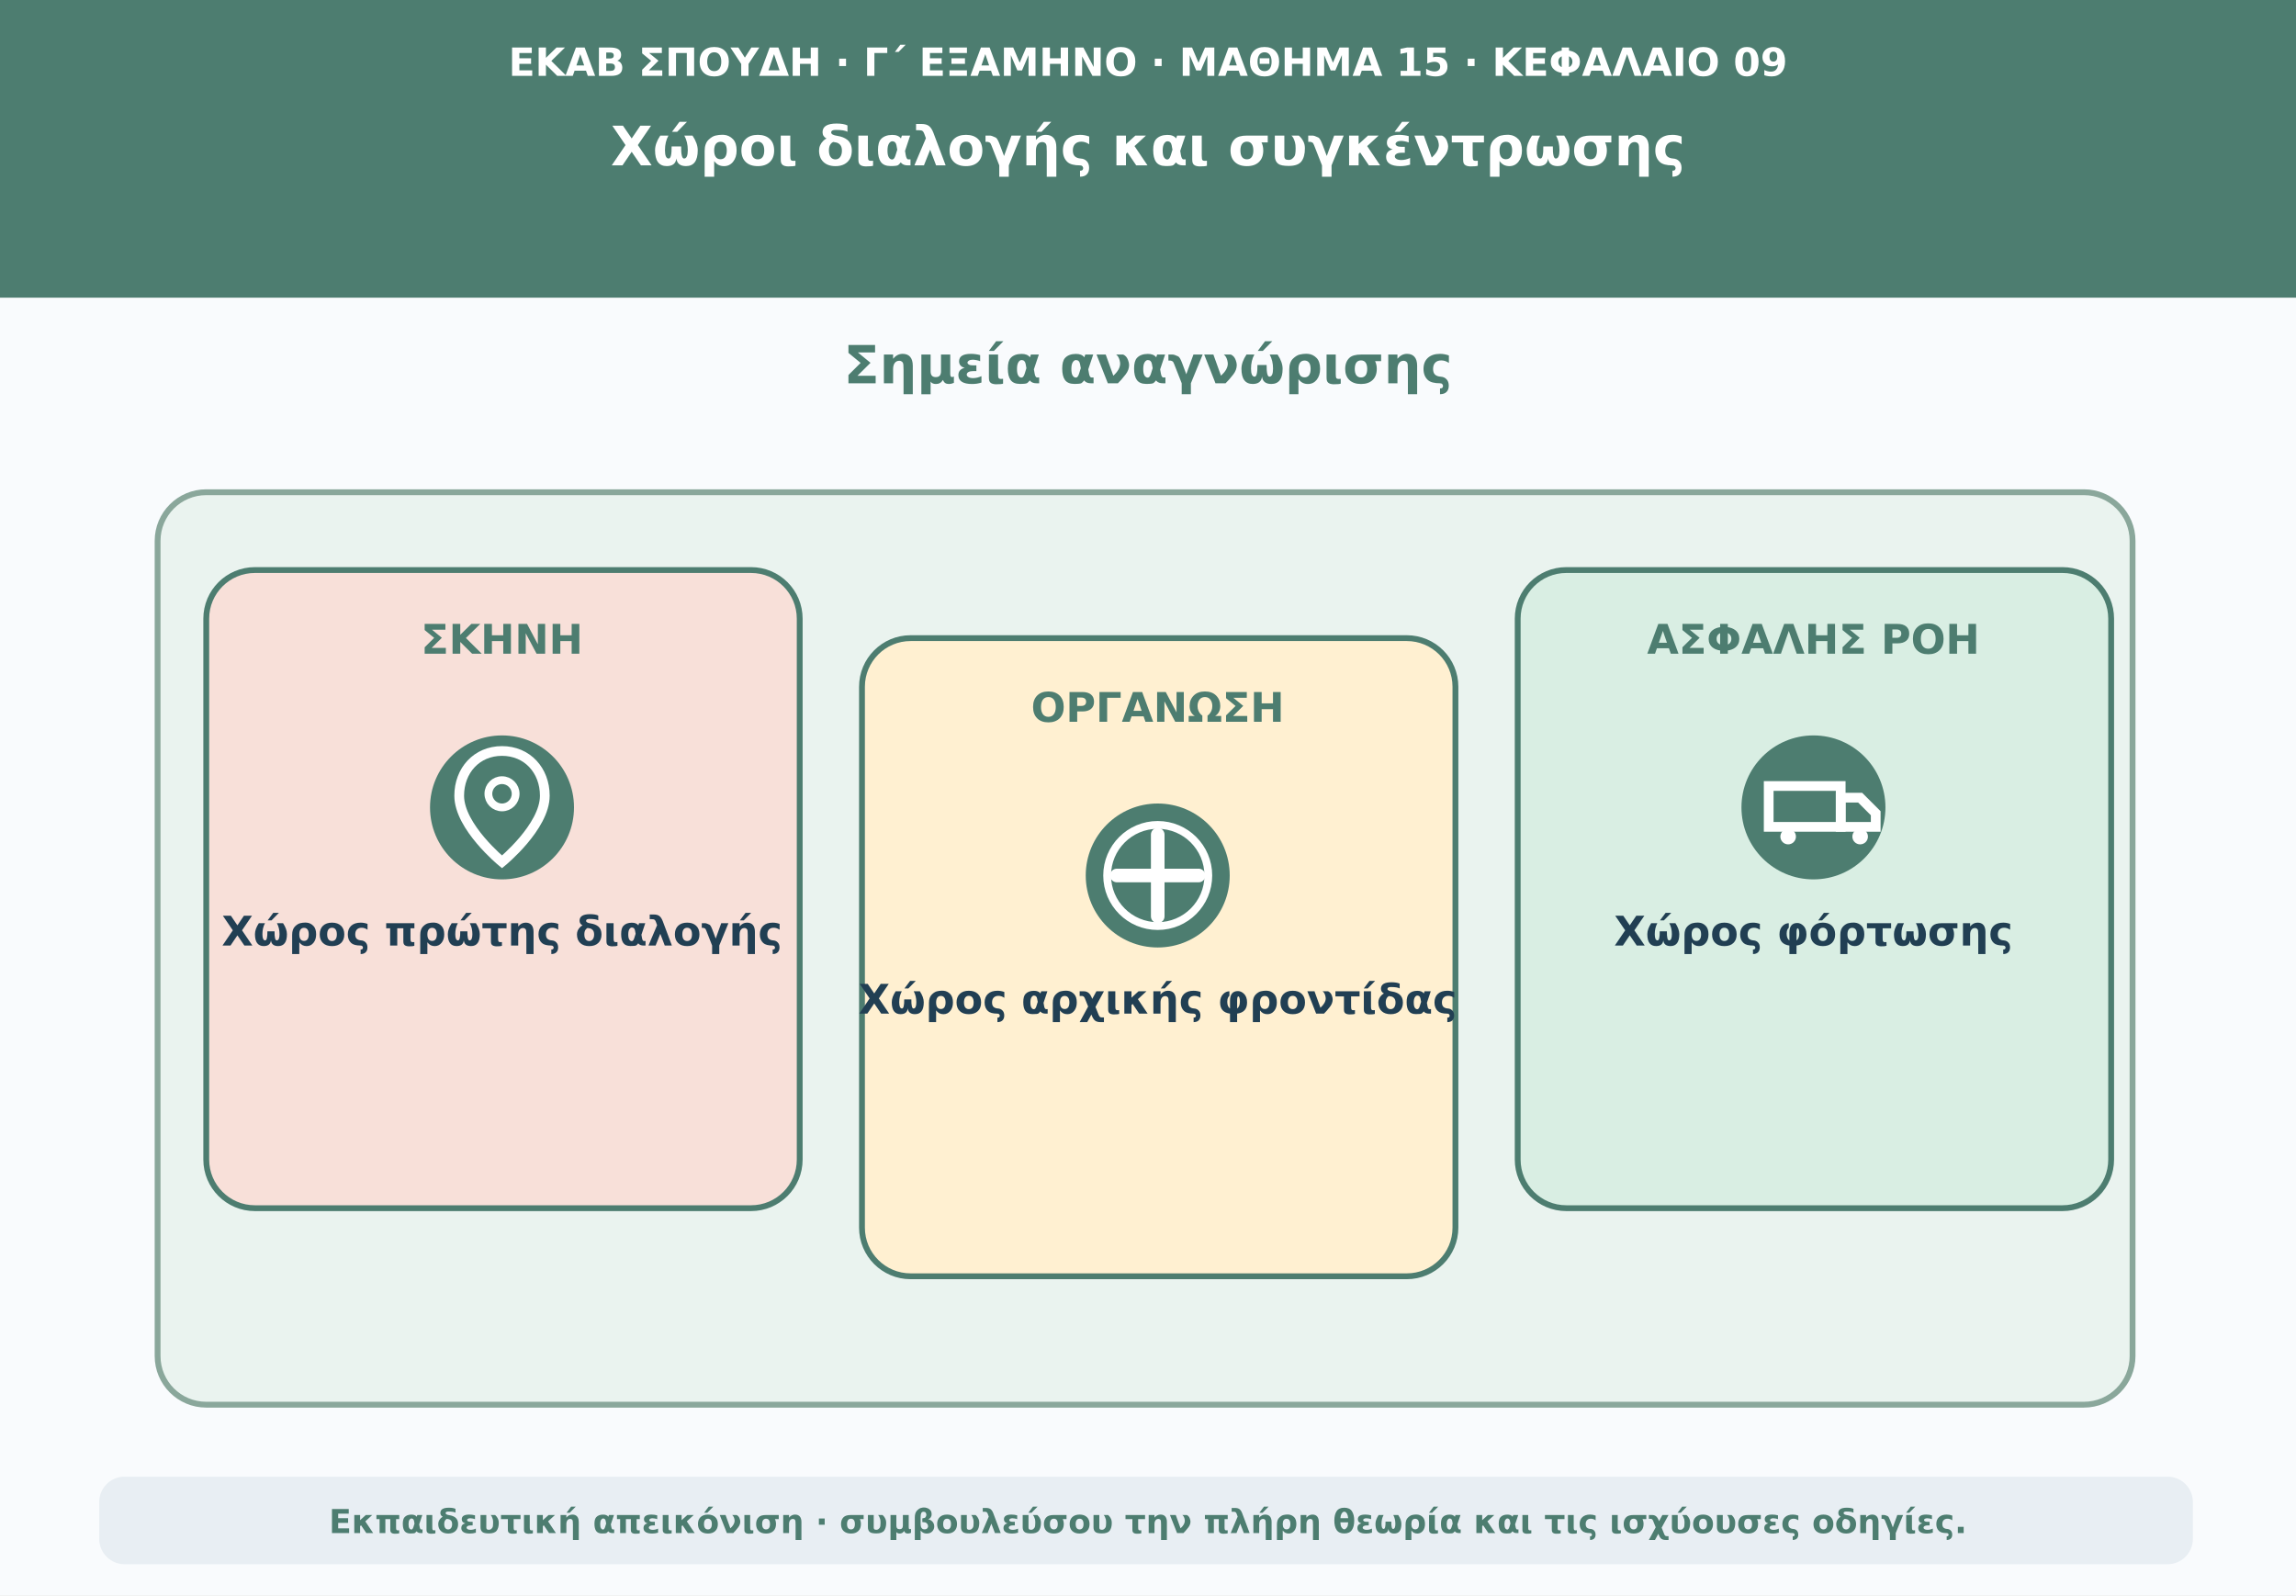
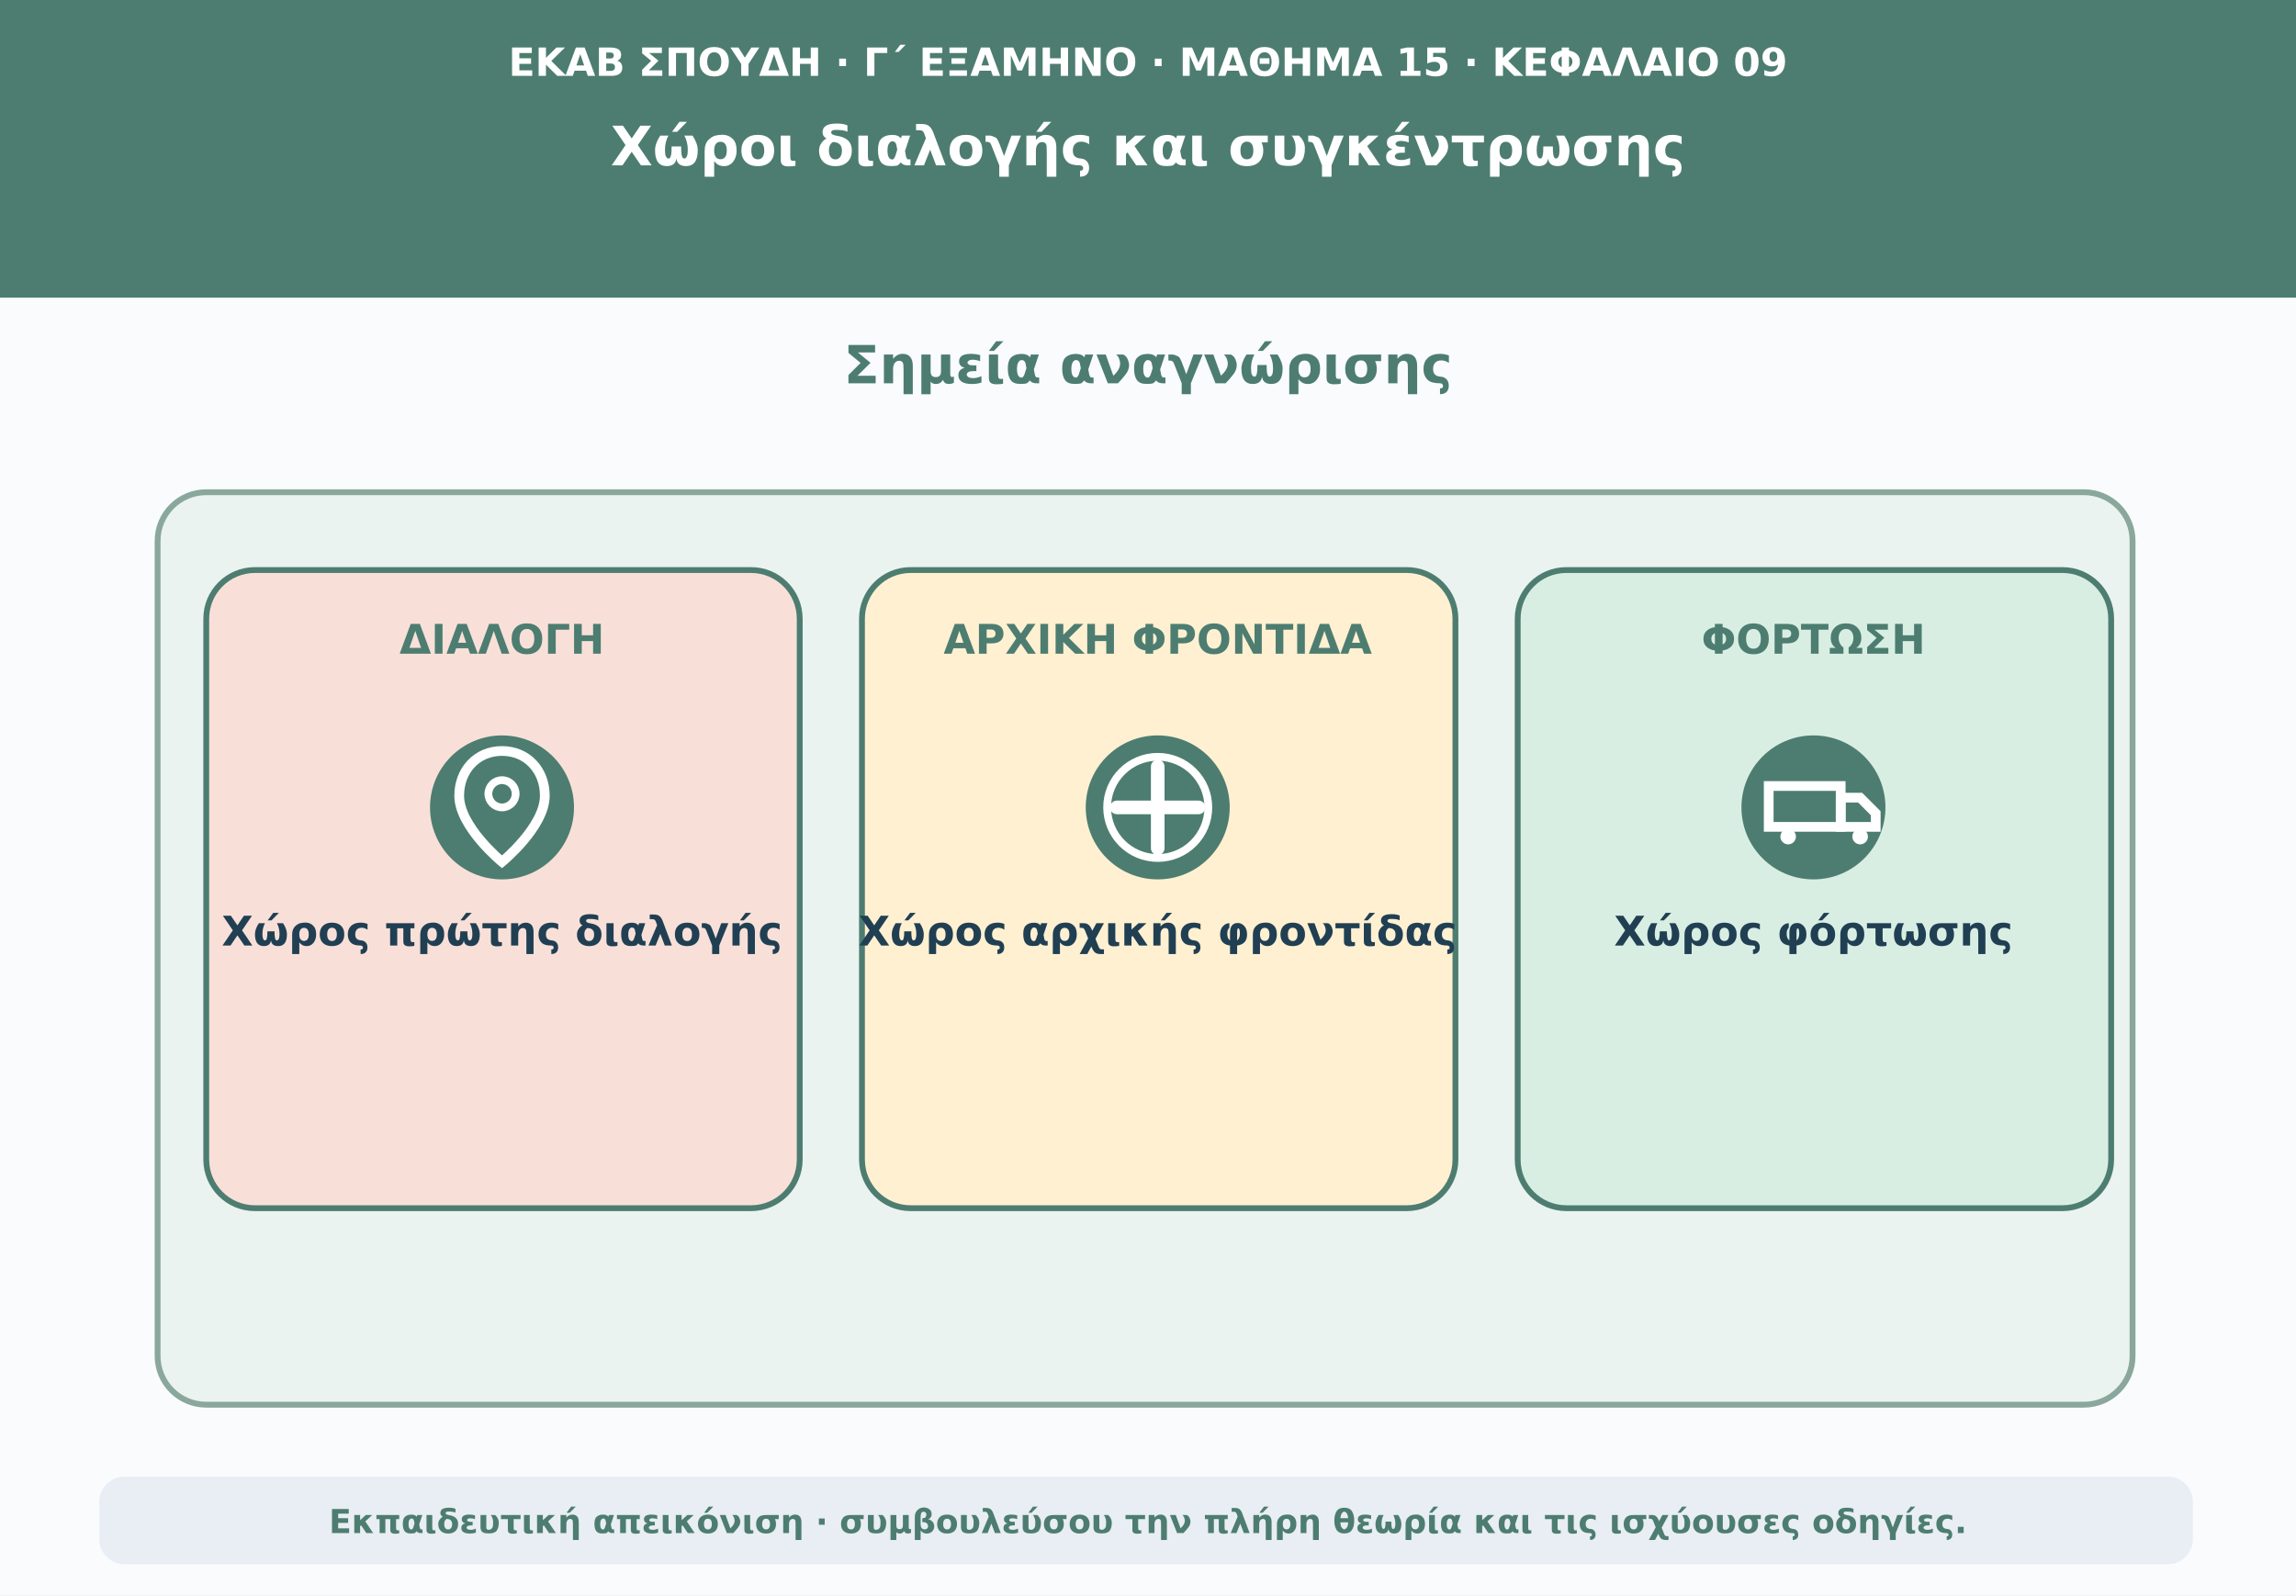
<svg xmlns="http://www.w3.org/2000/svg" viewBox="0 0 1180 820" role="img" aria-labelledby="t d">
  <rect width="1180" height="820" fill="#f9fbfd" />
  <path d="M0 0H1180V153H0Z" fill="#4d7d70" />
  <text x="590" y="39" text-anchor="middle" font-family="DejaVu Sans,Arial,sans-serif" font-size="20" font-weight="690" fill="#ffffff">ΕΚΑΒ ΣΠΟΥΔΗ · Γ΄ ΕΞΑΜΗΝΟ · ΜΑΘΗΜΑ 15 · ΚΕΦΑΛΑΙΟ 09</text>
  <text x="590" y="85" text-anchor="middle" font-family="DejaVu Sans,Arial,sans-serif" font-size="28" font-weight="760" fill="#ffffff">Χώροι διαλογής και συγκέντρωσης</text>
  <text x="590" y="197" text-anchor="middle" font-family="DejaVu Sans,Arial,sans-serif" font-size="27" font-weight="740" fill="#4d7d70">Σημεία αναγνώρισης</text>
  <rect x="81" y="253" width="1015" height="469" rx="25" fill="#eaf3ef" stroke="#8aa79b" stroke-width="3" />
  <rect x="106" y="293" width="305" height="328" rx="25" fill="#f8e0d9" stroke="#4d7d70" stroke-width="3" />
-   <text x="258" y="336" text-anchor="middle" font-family="DejaVu Sans,Arial,sans-serif" font-size="21" font-weight="750" fill="#4d7d70">ΣΚΗΝΗ</text>
+   <text x="258" y="336" text-anchor="middle" font-family="DejaVu Sans,Arial,sans-serif" font-size="21" font-weight="750" fill="#4d7d70">ΔΙΑΛΟΓΗ</text>
  <circle cx="258" cy="415" r="37" fill="#4d7d70" />
  <g aria-hidden="true">
    <path d="M258 386C245 386 236 396 236 409C236 425 258 443 258 443C258 443 280 425 280 409C280 396 271 386 258 386Z" fill="none" stroke="#ffffff" stroke-width="5" />
    <circle cx="258" cy="408" r="7" fill="none" stroke="#ffffff" stroke-width="4" />
  </g>
  <text x="258" y="486" text-anchor="middle" font-family="DejaVu Sans,Arial,sans-serif" font-size="21" font-weight="650" fill="#213f53">Χώρος πρώτης διαλογής</text>
-   <rect x="443" y="328" width="305" height="328" rx="25" fill="#fff0d1" stroke="#4d7d70" stroke-width="3" />
-   <text x="595" y="371" text-anchor="middle" font-family="DejaVu Sans,Arial,sans-serif" font-size="21" font-weight="750" fill="#4d7d70">ΟΡΓΑΝΩΣΗ</text>
-   <circle cx="595" cy="450" r="37" fill="#4d7d70" />
-   <g aria-hidden="true">
-     <path d="M574 450H616M595 429V471" stroke="#ffffff" stroke-width="7" stroke-linecap="round" />
-     <circle cx="595" cy="450" r="26" fill="none" stroke="#ffffff" stroke-width="4" />
+   <rect x="443" y="293" width="305" height="328" rx="25" fill="#fff0d1" stroke="#4d7d70" stroke-width="3" />
+   <g transform="translate(0,-35)">
+     <text x="595" y="371" text-anchor="middle" font-family="DejaVu Sans,Arial,sans-serif" font-size="21" font-weight="750" fill="#4d7d70">ΑΡΧΙΚΗ ΦΡΟΝΤΙΔΑ</text>
+     <circle cx="595" cy="450" r="37" fill="#4d7d70" />
+     <g aria-hidden="true">
+       <path d="M574 450H616M595 429V471" stroke="#ffffff" stroke-width="7" stroke-linecap="round" />
+       <circle cx="595" cy="450" r="26" fill="none" stroke="#ffffff" stroke-width="4" />
+     </g>
+     <text x="595" y="521" text-anchor="middle" font-family="DejaVu Sans,Arial,sans-serif" font-size="21" font-weight="650" fill="#213f53">Χώρος αρχικής φροντίδας</text>
  </g>
-   <text x="595" y="521" text-anchor="middle" font-family="DejaVu Sans,Arial,sans-serif" font-size="21" font-weight="650" fill="#213f53">Χώρος αρχικής φροντίδας</text>
  <rect x="780" y="293" width="305" height="328" rx="25" fill="#d9eee3" stroke="#4d7d70" stroke-width="3" />
-   <text x="932" y="336" text-anchor="middle" font-family="DejaVu Sans,Arial,sans-serif" font-size="21" font-weight="750" fill="#4d7d70">ΑΣΦΑΛΗΣ ΡΟΗ</text>
+   <text x="932" y="336" text-anchor="middle" font-family="DejaVu Sans,Arial,sans-serif" font-size="21" font-weight="750" fill="#4d7d70">ΦΟΡΤΩΣΗ</text>
  <circle cx="932" cy="415" r="37" fill="#4d7d70" />
  <g aria-hidden="true">
    <path d="M909 404H946V425H909Z" fill="none" stroke="#ffffff" stroke-width="5" />
    <path d="M946 410H956L964 418V425H946Z" fill="none" stroke="#ffffff" stroke-width="5" />
    <circle cx="919" cy="430" r="4" fill="#ffffff" />
    <circle cx="956" cy="430" r="4" fill="#ffffff" />
  </g>
  <text x="932" y="486" text-anchor="middle" font-family="DejaVu Sans,Arial,sans-serif" font-size="21" font-weight="650" fill="#213f53">Χώρος φόρτωσης</text>
  <rect x="51" y="759" width="1076" height="45" rx="13" fill="#e8eef3" />
  <text x="590" y="788" text-anchor="middle" font-family="DejaVu Sans,Arial,sans-serif" font-size="17" font-weight="610" fill="#4d7d70">Εκπαιδευτική απεικόνιση · συμβουλεύσου την πλήρη θεωρία και τις ισχύουσες οδηγίες.</text>
</svg>
